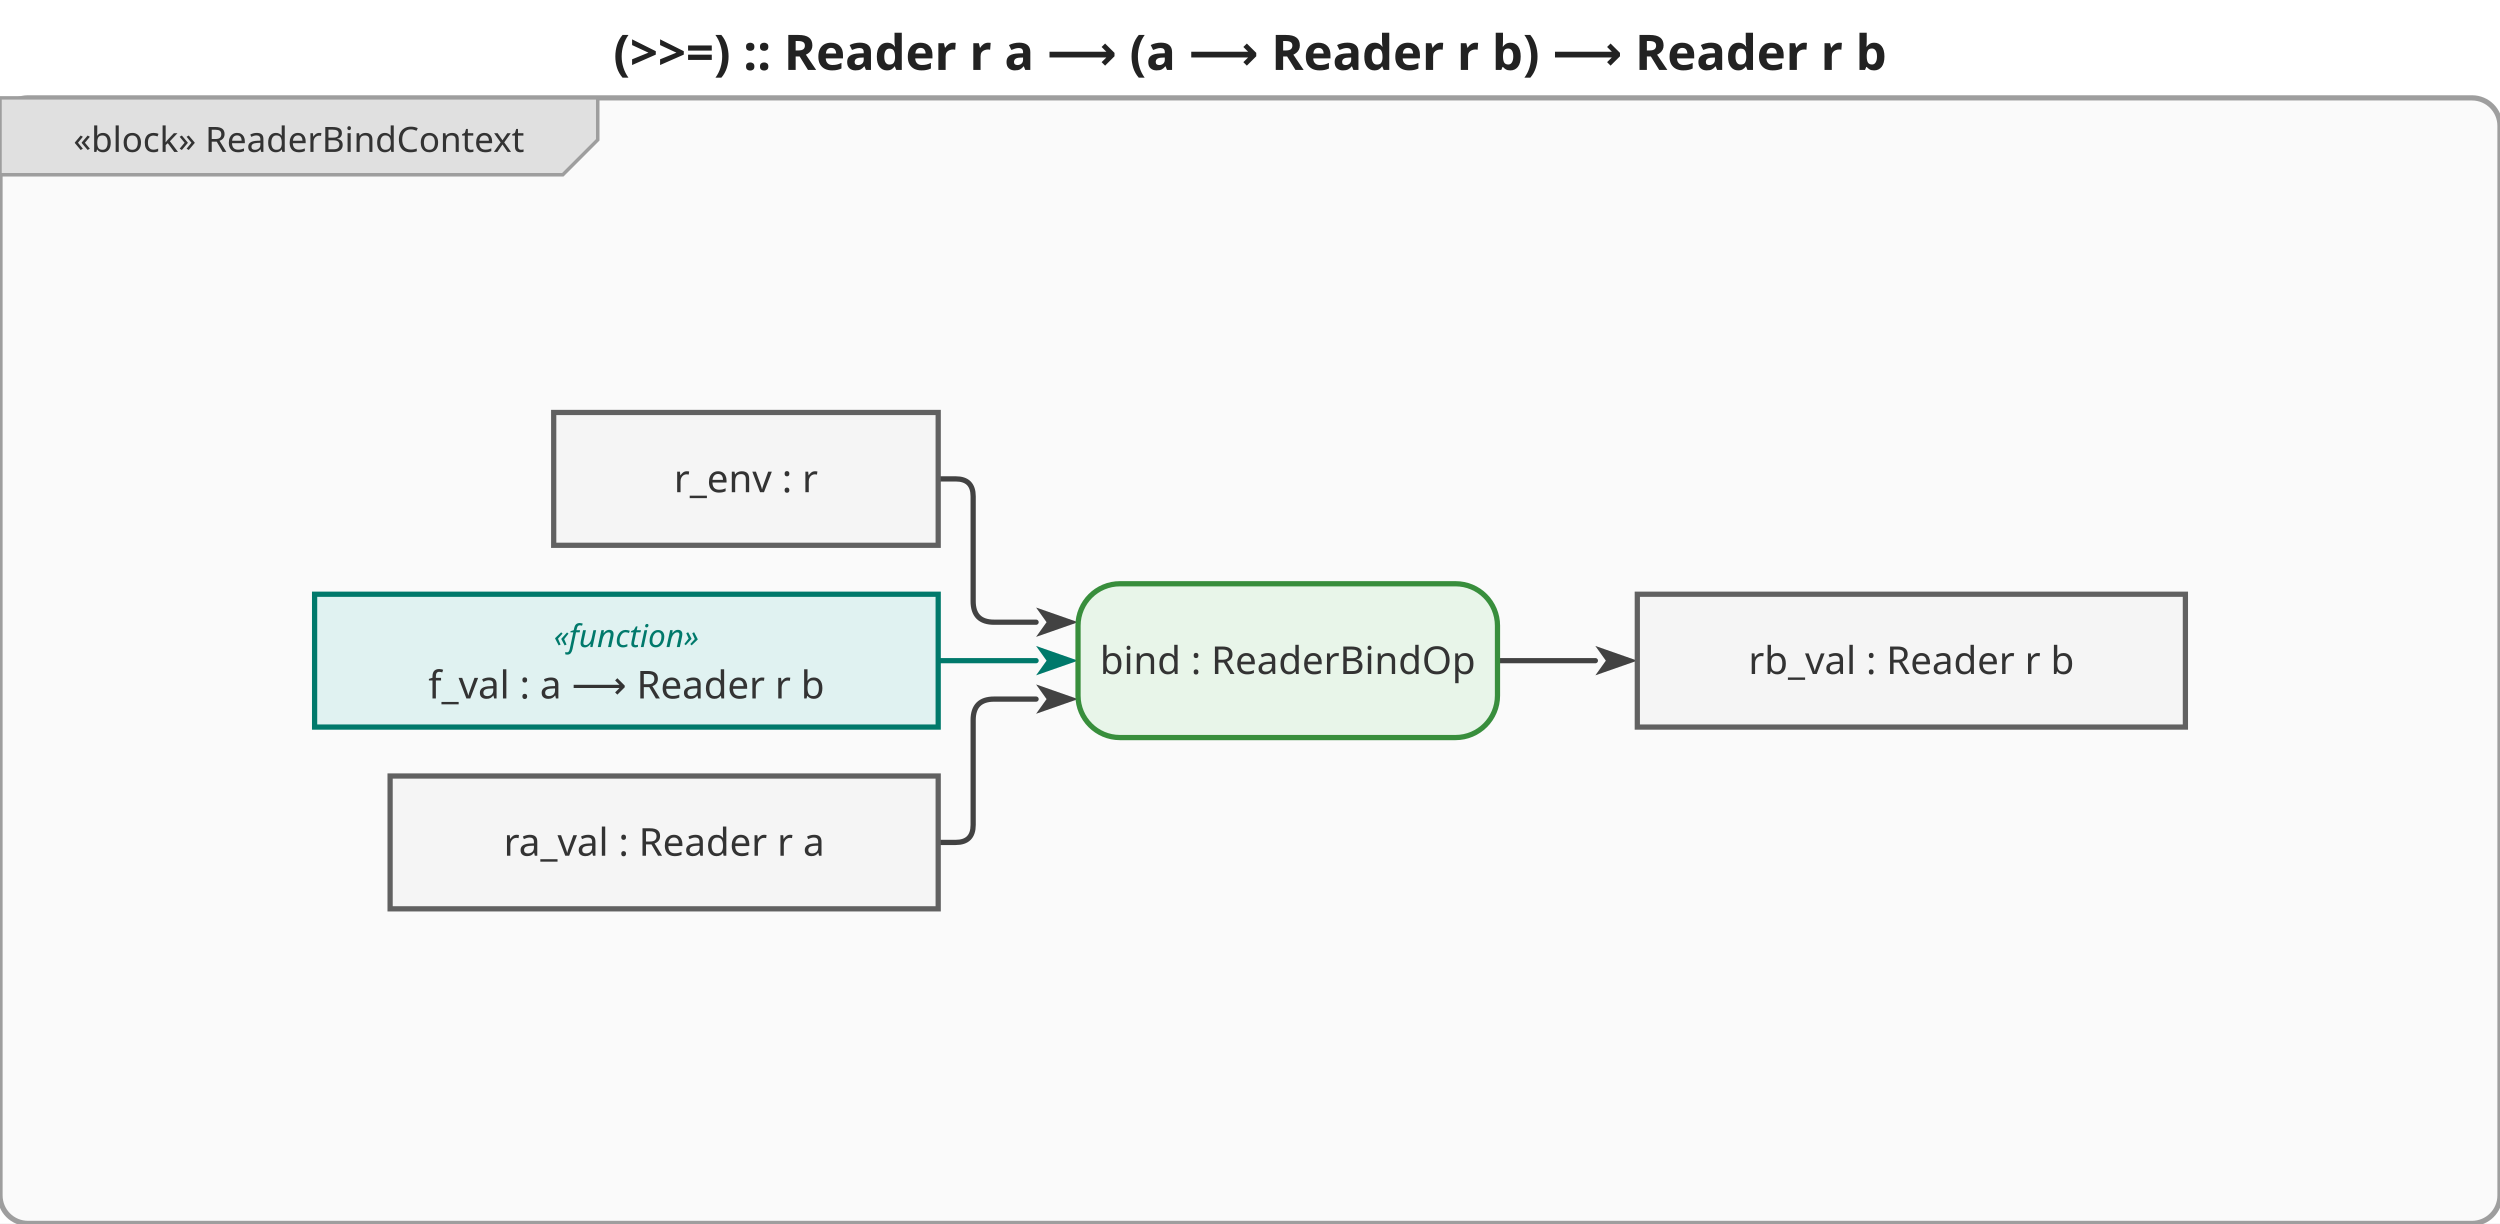
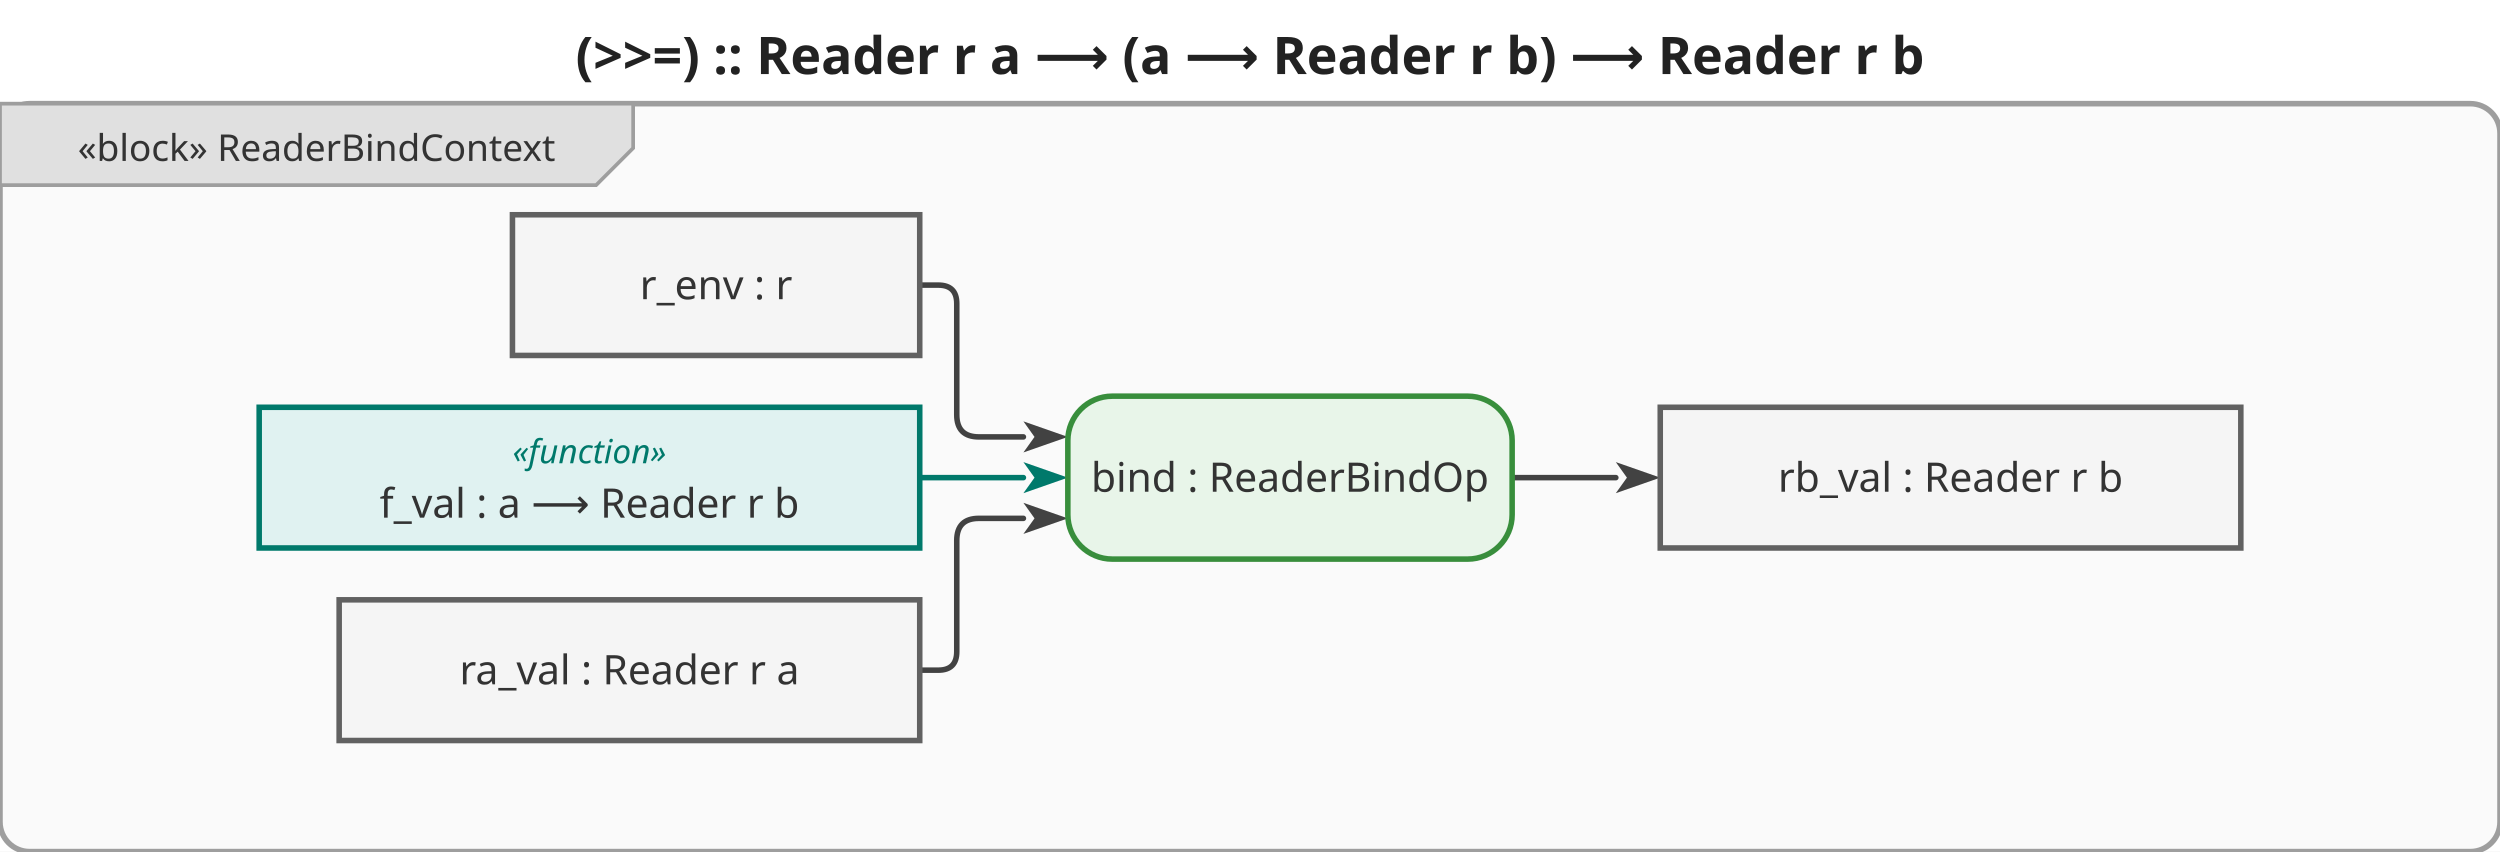
- <svg xmlns="http://www.w3.org/2000/svg" viewBox="0 0 715.2 350" width="715.2" height="350">
+ <svg xmlns="http://www.w3.org/2000/svg" viewBox="0 0 675.2 230" width="675.2" height="230">
  <defs>
    <marker id="arrowFilled" viewBox="0 0 10 10" refX="0" refY="5" markerWidth="8" markerHeight="8" orient="auto-start-reverse">
      <path d="M0,1.5 L10,5 L0,8.5 L2.5,5 Z" fill="#424242" />
    </marker>
    <marker id="arrowOpen" viewBox="0 0 10 10" refX="0" refY="5" markerWidth="8" markerHeight="8" orient="auto-start-reverse">
      <path d="M0,1.5 L10,5 L0,8.5" fill="none" stroke="#424242" stroke-width="1.25" />
    </marker>
    <marker id="arrowHof" viewBox="0 0 10 10" refX="0" refY="5" markerWidth="8" markerHeight="8" orient="auto-start-reverse">
      <path d="M0,1.5 L10,5 L0,8.5 L2.5,5 Z" fill="#00796b" />
    </marker>
  </defs>
-   <rect width="715.2" height="350" fill="white" />
-   <text x="357.6" y="20" text-anchor="middle" font-size="14" font-weight="bold" font-family="sans-serif" fill="#222">(&gt;&gt;=) :: Reader r a ⟶ (a ⟶ Reader r b) ⟶ Reader r b</text>
+   <rect width="675.2" height="230" fill="white" />
+   <text x="337.6" y="20" text-anchor="middle" font-size="14" font-weight="bold" font-family="sans-serif" fill="#222">(&gt;&gt;=) :: Reader r a ⟶ (a ⟶ Reader r b) ⟶ Reader r b</text>
  <g transform="translate(0,28)">
-     <rect x="0" y="0" width="715.2" height="322" rx="8" fill="#fafafa" stroke="#9e9e9e" stroke-width="1.5" />
+     <rect x="0" y="0" width="675.2" height="202" rx="8" fill="#fafafa" stroke="#9e9e9e" stroke-width="1.5" />
    <g class="diagram-frame-tab tab-block">
      <path d="M0,0 L171,0 L171,12 L161,22 L0,22 Z" fill="#e0e0e0" stroke="#9e9e9e" stroke-width="1" />
      <text x="85.5" y="12" text-anchor="middle" font-size="10" font-family="sans-serif" dominant-baseline="middle" fill="#333">«block» ReaderBindContext</text>
    </g>
    <g class="edge">
-       <path d="M268.4,213.0 L273.4,213.0 Q278.4,213.0 278.4,208.0 L278.4,178.0 Q278.4,172.0 284.4,172.0 L296.4,172.0" fill="none" stroke="#424242" stroke-width="1.5" stroke-linejoin="round" stroke-linecap="round" marker-end="url(#arrowFilled)" />
+       <path d="M248.4,153.0 L253.4,153.0 Q258.4,153.0 258.4,148.0 L258.4,118.0 Q258.4,112.0 264.4,112.0 L276.4,112.0" fill="none" stroke="#424242" stroke-width="1.5" stroke-linejoin="round" stroke-linecap="round" marker-end="url(#arrowFilled)" />
    </g>
    <g class="edge hof-edge">
-       <path d="M268.4,161.0 L296.4,161.0" fill="none" stroke="#00796b" stroke-width="1.5" stroke-linejoin="round" stroke-linecap="round" marker-end="url(#arrowHof)" />
+       <path d="M248.4,101.0 L276.4,101.0" fill="none" stroke="#00796b" stroke-width="1.5" stroke-linejoin="round" stroke-linecap="round" marker-end="url(#arrowHof)" />
    </g>
    <g class="edge">
-       <path d="M268.4,109.0 L273.4,109.0 Q278.4,109.0 278.4,114.0 L278.4,144.0 Q278.4,150.0 284.4,150.0 L296.4,150.0" fill="none" stroke="#424242" stroke-width="1.5" stroke-linejoin="round" stroke-linecap="round" marker-end="url(#arrowFilled)" />
+       <path d="M248.4,49.0 L253.4,49.0 Q258.4,49.0 258.4,54.0 L258.4,84.0 Q258.4,90.0 264.4,90.0 L276.4,90.0" fill="none" stroke="#424242" stroke-width="1.5" stroke-linejoin="round" stroke-linecap="round" marker-end="url(#arrowFilled)" />
    </g>
    <g class="edge">
-       <path d="M428.4,161.0 L456.4,161.0" fill="none" stroke="#424242" stroke-width="1.5" stroke-linejoin="round" stroke-linecap="round" marker-end="url(#arrowFilled)" />
+       <path d="M408.4,101.0 L436.4,101.0" fill="none" stroke="#424242" stroke-width="1.5" stroke-linejoin="round" stroke-linecap="round" marker-end="url(#arrowFilled)" />
    </g>
    <g class="object-node">
-       <rect x="111.6" y="194" width="156.8" height="38" fill="#f5f5f5" stroke="#616161" stroke-width="1.5" />
-       <text x="190" y="213" text-anchor="middle" font-size="11" font-family="sans-serif" dominant-baseline="middle" fill="#333">ra_val : Reader r a</text>
+       <rect x="91.6" y="134" width="156.8" height="38" fill="#f5f5f5" stroke="#616161" stroke-width="1.5" />
+       <text x="170" y="153" text-anchor="middle" font-size="11" font-family="sans-serif" dominant-baseline="middle" fill="#333">ra_val : Reader r a</text>
    </g>
    <g class="object-node hof">
-       <rect x="90" y="142" width="178.4" height="38" fill="#e0f2f1" stroke="#00796b" stroke-width="1.5" />
-       <text x="179.2" y="154" text-anchor="middle" font-size="9" font-style="italic" font-family="sans-serif" dominant-baseline="middle" fill="#00796b">«function»</text>
-       <text x="179.2" y="168" text-anchor="middle" font-size="11" font-family="sans-serif" dominant-baseline="middle" fill="#333">f_val : a ⟶ Reader r b</text>
+       <rect x="70" y="82" width="178.4" height="38" fill="#e0f2f1" stroke="#00796b" stroke-width="1.5" />
+       <text x="159.2" y="94" text-anchor="middle" font-size="9" font-style="italic" font-family="sans-serif" dominant-baseline="middle" fill="#00796b">«function»</text>
+       <text x="159.2" y="108" text-anchor="middle" font-size="11" font-family="sans-serif" dominant-baseline="middle" fill="#333">f_val : a ⟶ Reader r b</text>
    </g>
    <g class="object-node">
-       <rect x="158.4" y="90" width="110" height="38" fill="#f5f5f5" stroke="#616161" stroke-width="1.5" />
-       <text x="213.4" y="109" text-anchor="middle" font-size="11" font-family="sans-serif" dominant-baseline="middle" fill="#333">r_env : r</text>
+       <rect x="138.4" y="30" width="110" height="38" fill="#f5f5f5" stroke="#616161" stroke-width="1.5" />
+       <text x="193.4" y="49" text-anchor="middle" font-size="11" font-family="sans-serif" dominant-baseline="middle" fill="#333">r_env : r</text>
    </g>
    <g class="action-node">
-       <rect x="308.4" y="139" width="120" height="44" rx="12" fill="#e8f5e9" stroke="#388e3c" stroke-width="1.5" />
-       <text class="action-label" x="368.4" y="161" text-anchor="middle" font-size="11" font-family="sans-serif" dominant-baseline="middle" fill="#333">bind : ReaderBindOp</text>
+       <rect x="288.4" y="79" width="120" height="44" rx="12" fill="#e8f5e9" stroke="#388e3c" stroke-width="1.5" />
+       <text class="action-label" x="348.4" y="101" text-anchor="middle" font-size="11" font-family="sans-serif" dominant-baseline="middle" fill="#333">bind : ReaderBindOp</text>
    </g>
    <g class="object-node">
-       <rect x="468.4" y="142" width="156.8" height="38" fill="#f5f5f5" stroke="#616161" stroke-width="1.5" />
-       <text x="546.8" y="161" text-anchor="middle" font-size="11" font-family="sans-serif" dominant-baseline="middle" fill="#333">rb_val : Reader r b</text>
+       <rect x="448.4" y="82" width="156.8" height="38" fill="#f5f5f5" stroke="#616161" stroke-width="1.5" />
+       <text x="526.8" y="101" text-anchor="middle" font-size="11" font-family="sans-serif" dominant-baseline="middle" fill="#333">rb_val : Reader r b</text>
    </g>
  </g>
</svg>
